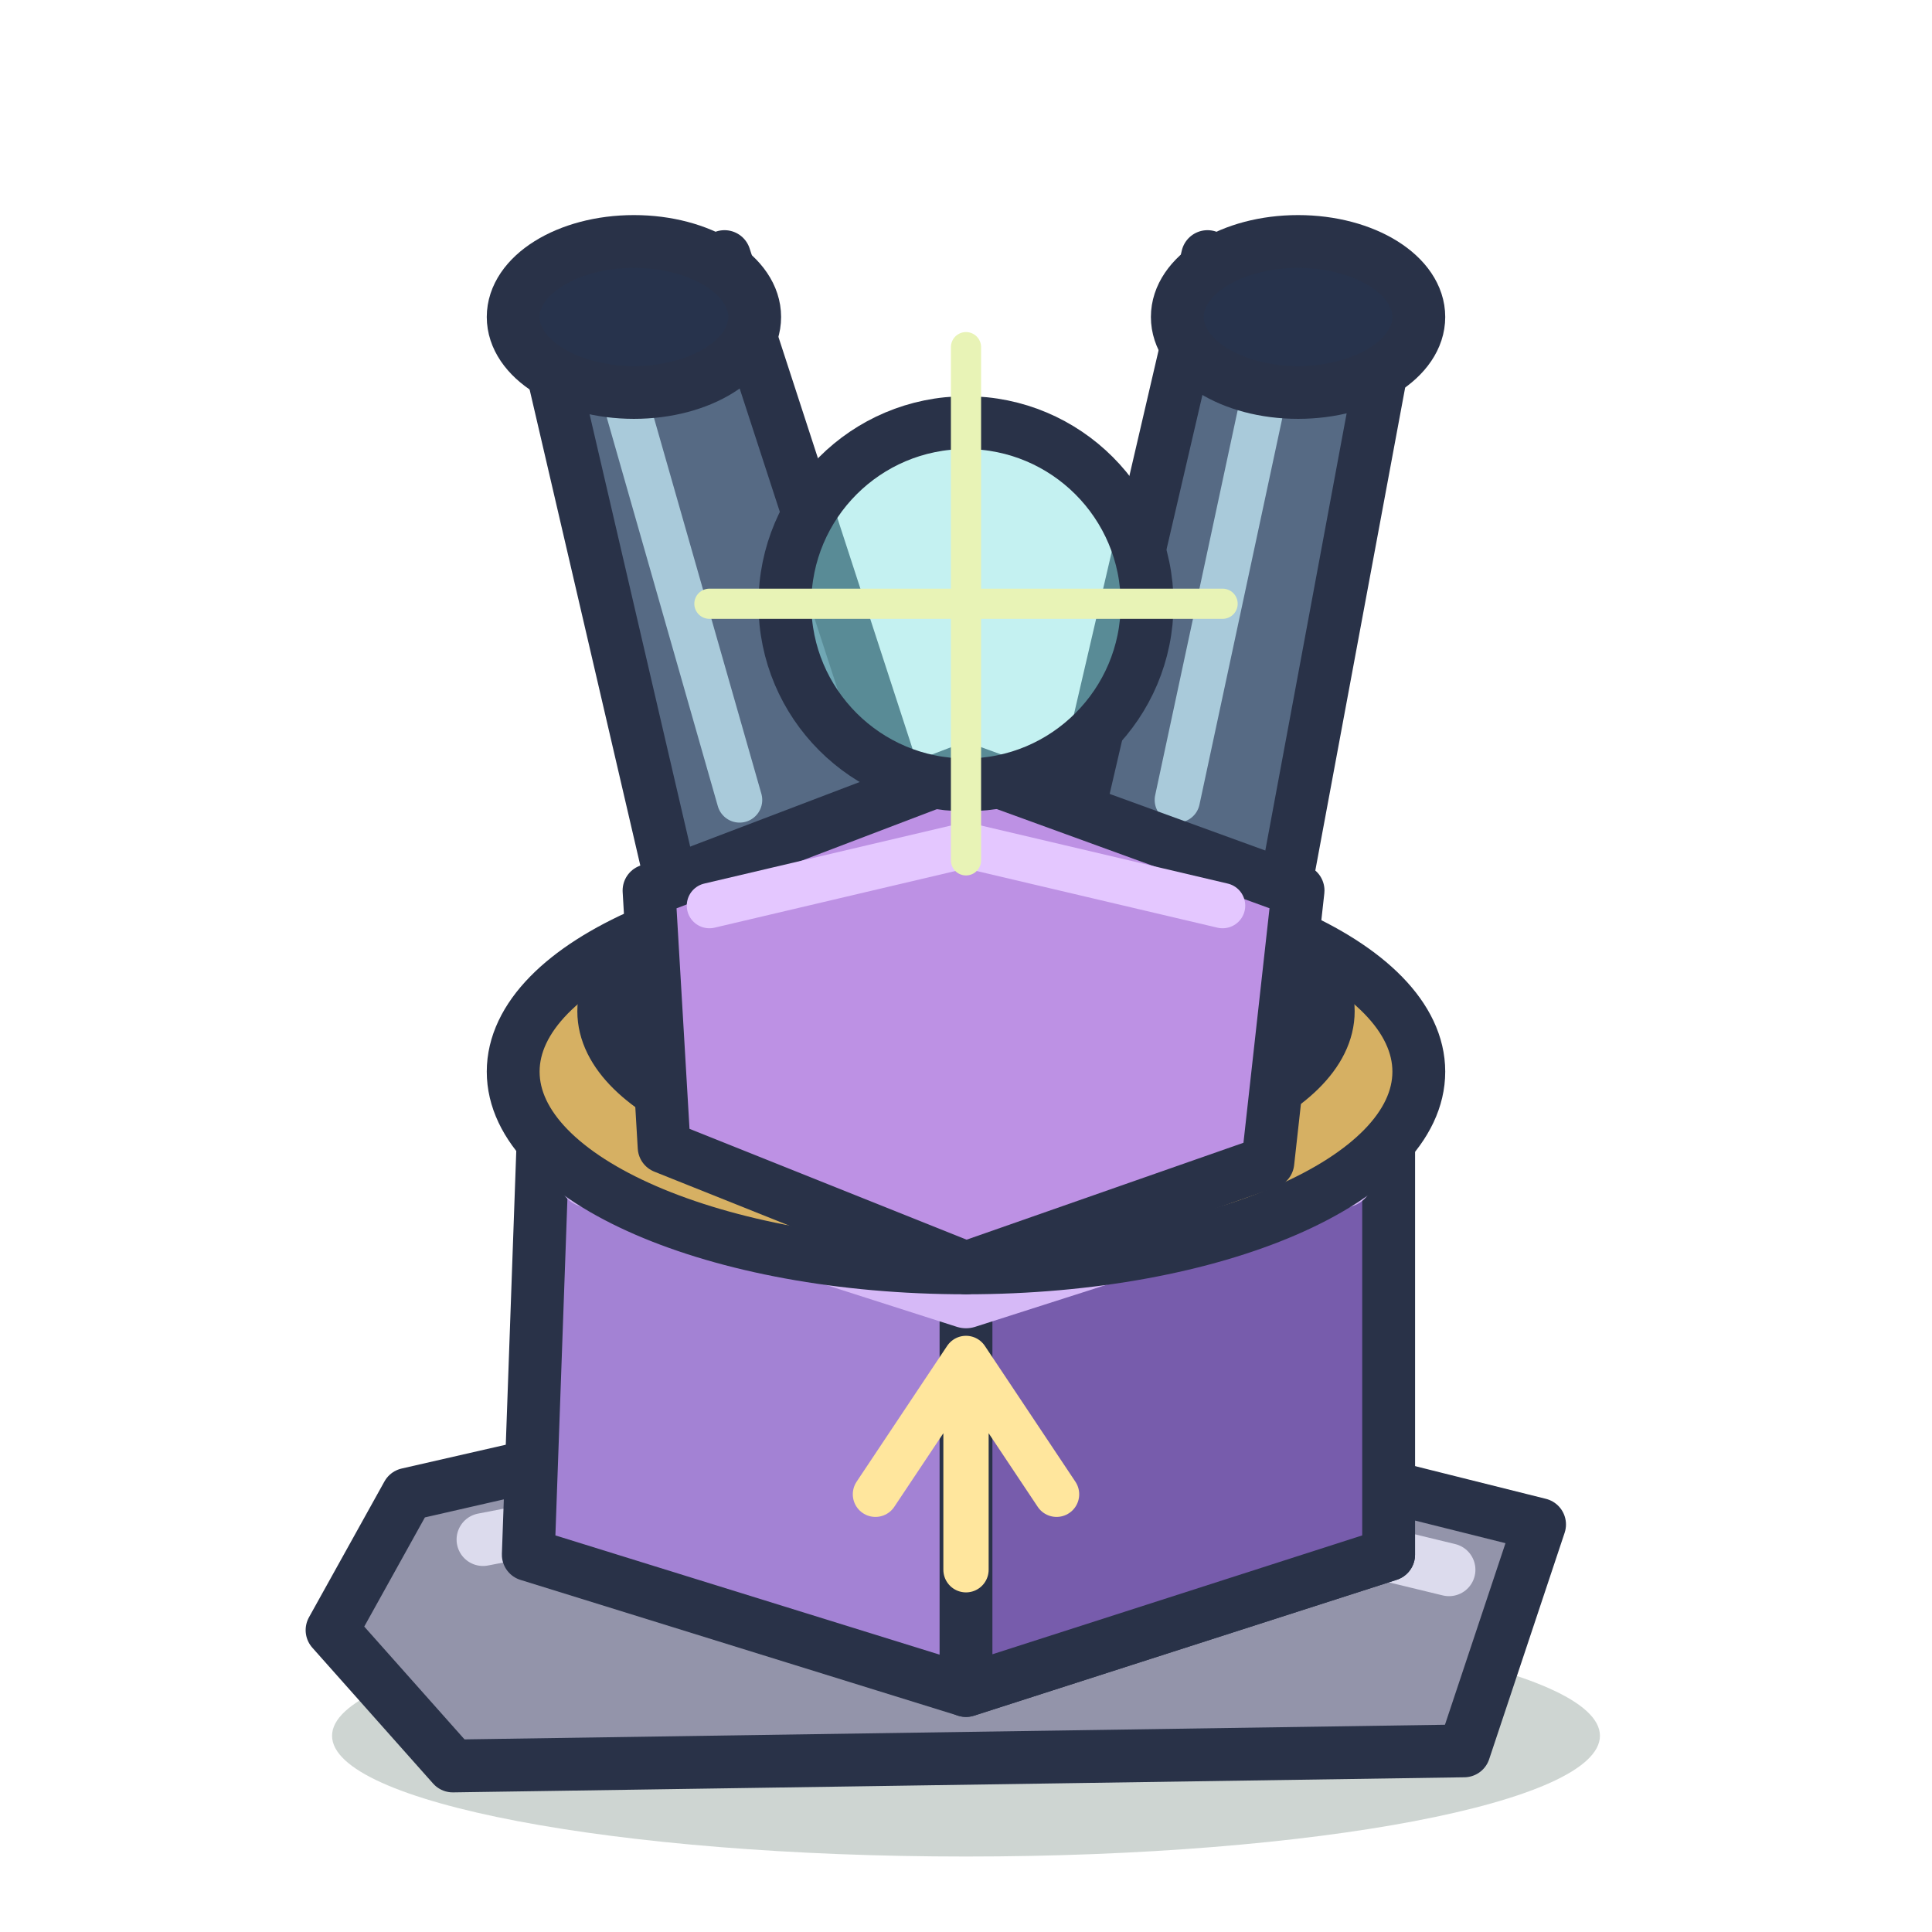
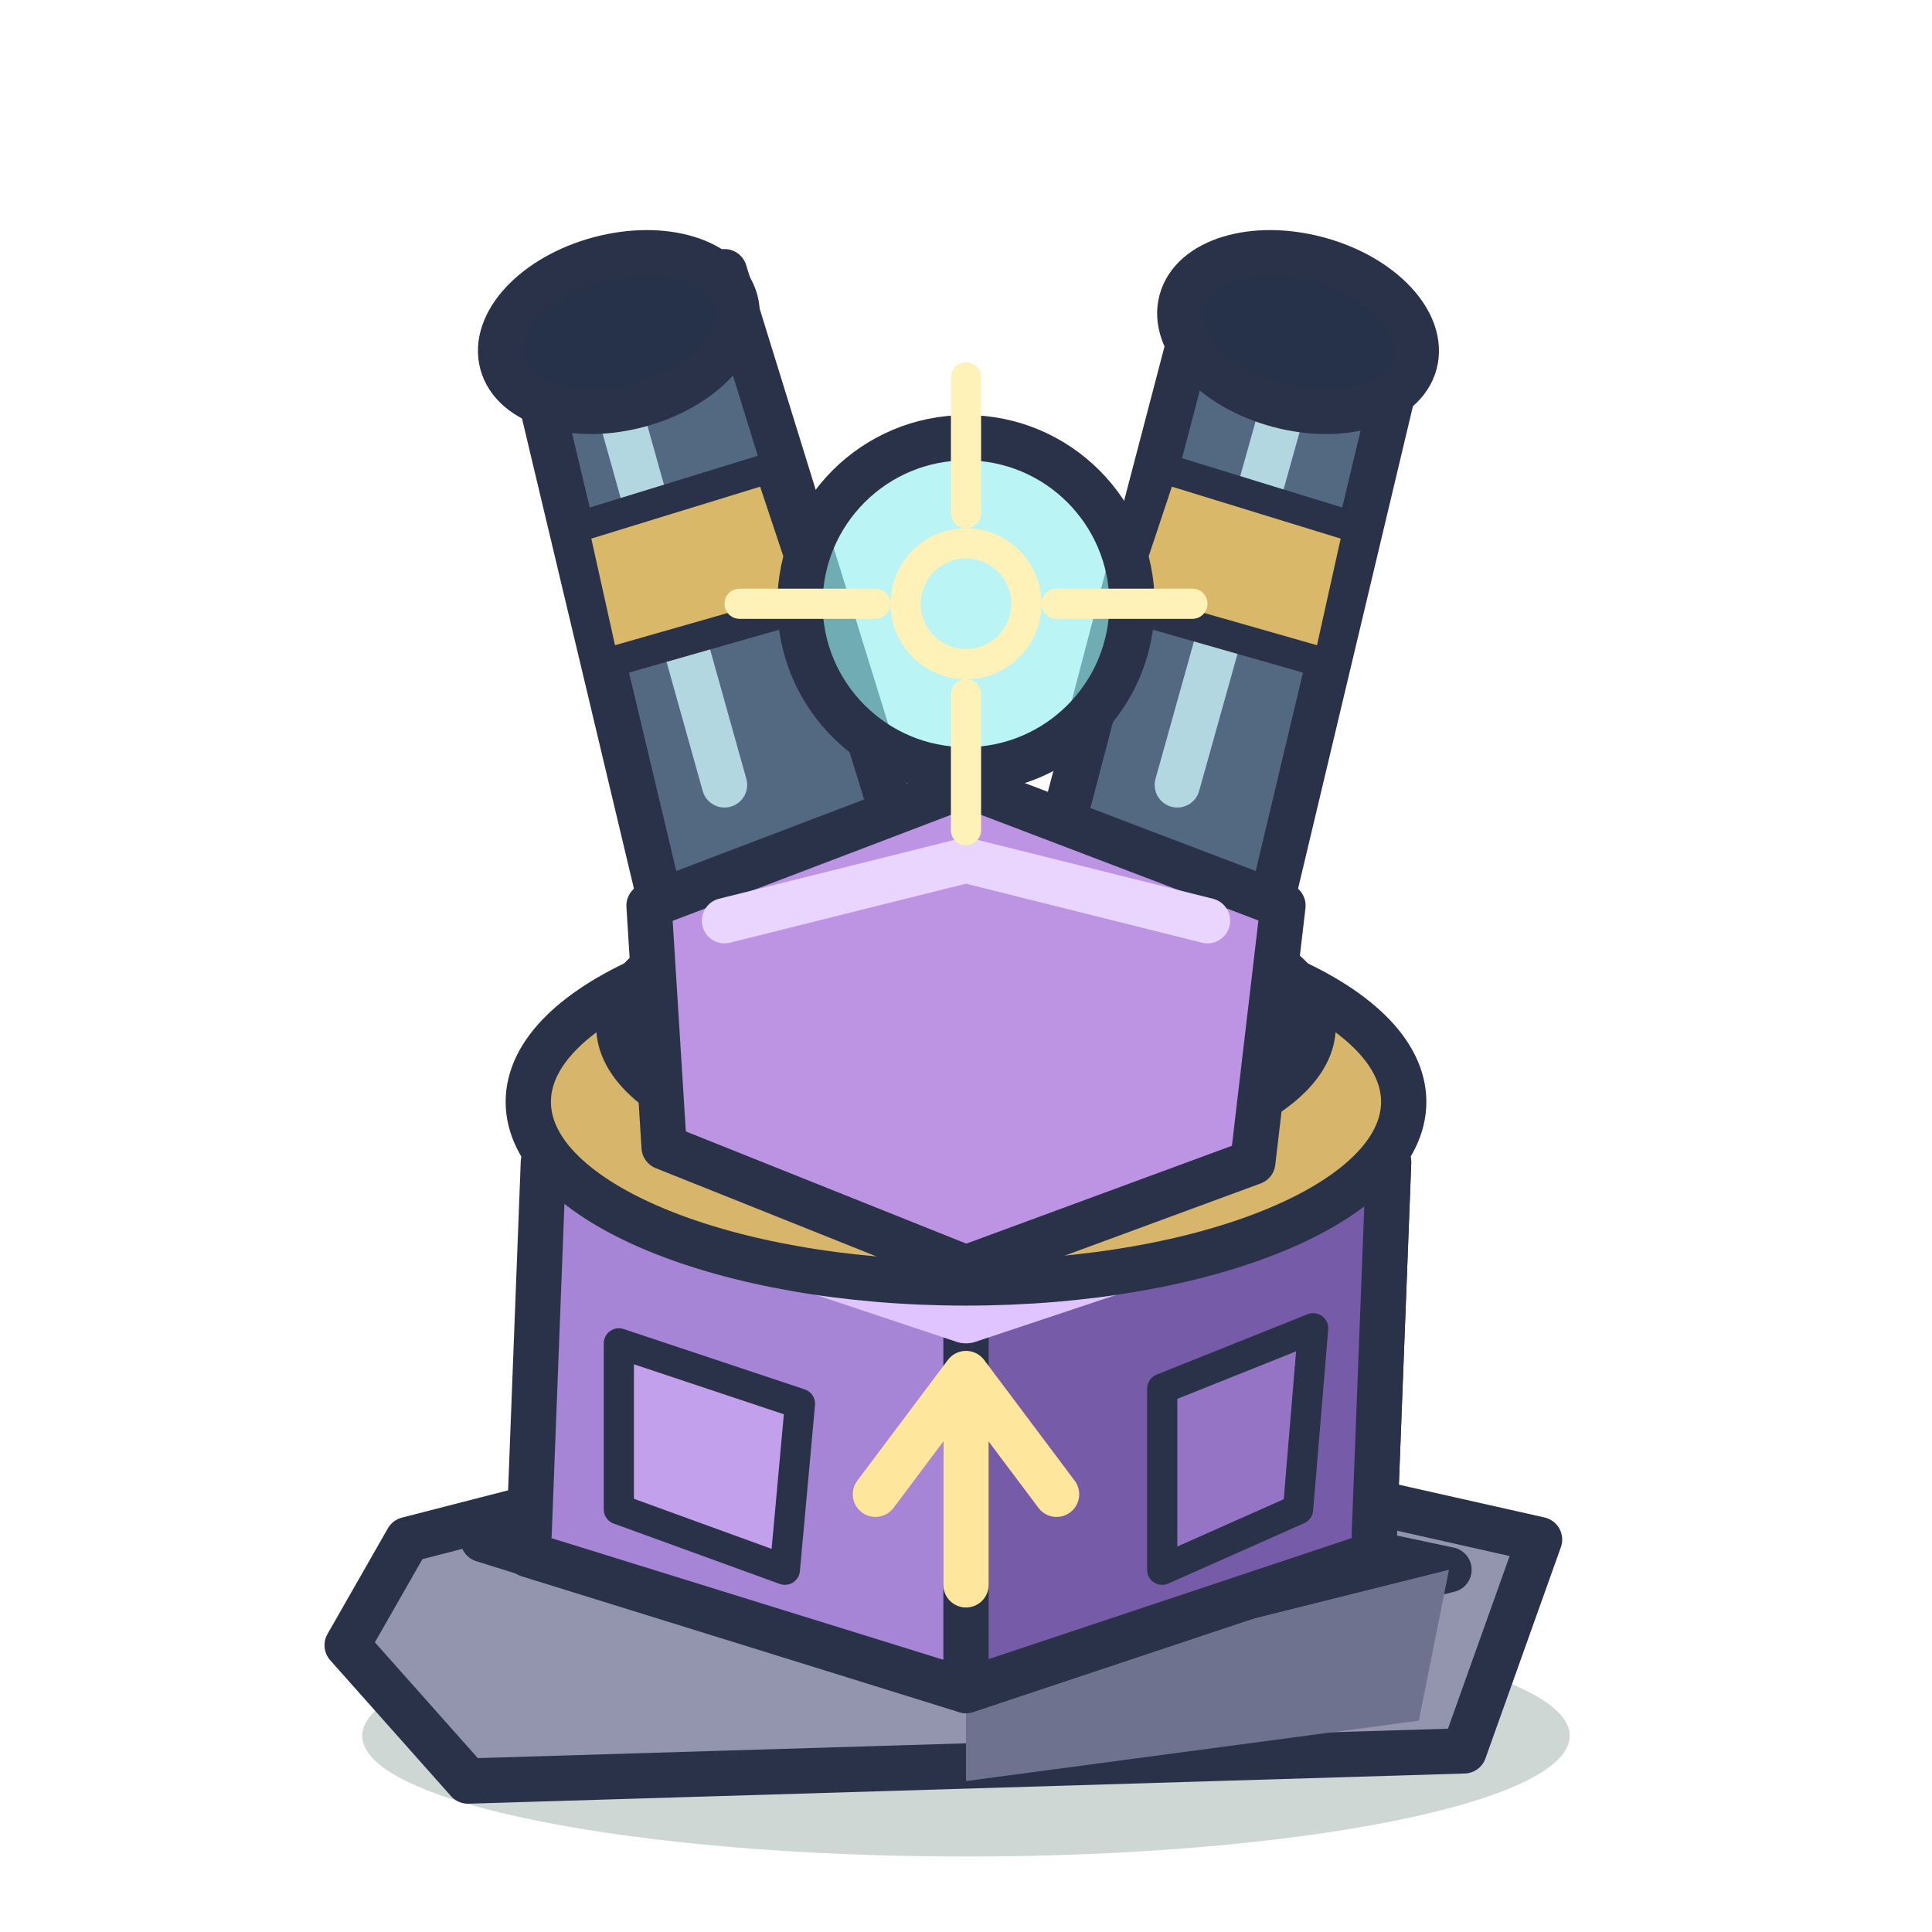
- <svg xmlns="http://www.w3.org/2000/svg" viewBox="0 0 128 128">
-   <g stroke="#293248" stroke-width="3.5" stroke-linejoin="round" stroke-linecap="round">
-     <ellipse cx="64" cy="115" rx="42" ry="8" fill="#264739" opacity=".23" stroke="none" />
-     <path d="M27 99 62 91 102 101 97 116 30 117 22 108Z" fill="#9394aa" />
-     <path d="M32 102 63 96 96 104" fill="none" stroke="#dcdbed" />
-     <path d="M36 75 64 67 92 76 92 103 64 112 35 103Z" fill="#a382d4" />
-     <path d="M64 70 92 76 92 103 64 112Z" fill="#775cac" />
-     <path d="M39 78 64 86 89 78" fill="none" stroke="#d6b9f7" stroke-width="4" />
-     <ellipse cx="64" cy="71" rx="30" ry="13" fill="#d6b063" />
-     <ellipse cx="64" cy="67" rx="24" ry="10" fill="#6d5c94" />
-     <path d="M46 65 36 22 48 17 62 60Z" fill="#566a84" />
-     <path d="M70 60 80 17 92 22 84 65Z" fill="#566a84" />
-     <path d="M41 25 49 53M84 25 78 53" fill="none" stroke="#a9cada" stroke-width="3" />
-     <ellipse cx="42" cy="21" rx="8" ry="5" fill="#27334c" />
-     <ellipse cx="86" cy="21" rx="8" ry="5" fill="#27334c" />
-     <path d="M43 59 64 51 86 59 84 77 64 84 44 76Z" fill="#bd91e4" />
-     <path d="M47 60 64 56 81 60" fill="none" stroke="#e4c7ff" stroke-width="3" />
-     <circle cx="64" cy="40" r="12" fill="#8ae5e5" fill-opacity=".5" />
-     <path d="M64 23 64 57M47 40 81 40" fill="none" stroke="#e8f3b6" stroke-width="2" />
-     <path d="M58 99 64 90 70 99M64 91 64 104" fill="none" stroke="#ffe69d" stroke-width="3" />
+ <svg xmlns="http://www.w3.org/2000/svg" viewBox="0 0 128 128" width="128" height="128">
+   <g stroke="#293248" stroke-width="3" stroke-linecap="round" stroke-linejoin="round">
+     <ellipse cx="64" cy="115" rx="40" ry="8" fill="#244b42" opacity=".22" stroke="none" />
+     <path d="M27 102 62 93 102 102 97 116 31 118 23 109Z" fill="#9295ad" />
+     <path d="M32 102 63 97 96 104 64 112Z" fill="#d0cfde" />
+     <path d="M64 112 96 104 94 114 64 118Z" fill="#6f728e" stroke="none" />
+     <path d="M36 77 64 68 92 77 91 103 64 112 35 103Z" fill="#a685d6" />
+     <path d="M64 70 92 77 91 103 64 112Z" fill="#765ba9" />
+     <path d="M40 79 64 87 88 79" fill="none" stroke="#e0c4ff" stroke-width="4" />
+     <path d="M41 89 53 93 52 104 41 100Z" fill="#c3a0ec" stroke-width="2" />
+     <path d="M77 92 87 88 86 100 77 104Z" fill="#9674c5" stroke-width="2" />
+     <ellipse cx="64" cy="73" rx="29" ry="12" fill="#d7b66b" />
+     <ellipse cx="64" cy="68" rx="23" ry="9" fill="#665889" />
+     <path d="M45 65 35 23 48 18 61 60Z" fill="#526981" />
+     <path d="M69 60 80 18 93 23 83 65Z" fill="#526981" />
+     <path d="M41 27 48 52M85 27 78 52" fill="none" stroke="#b3d7e0" stroke-width="3" />
+     <path d="M38 35 51 31 54 40 40 44Z" fill="#dab869" stroke-width="2" />
+     <path d="M77 31 90 35 88 44 74 40Z" fill="#dab869" stroke-width="2" />
+     <ellipse cx="41" cy="22" rx="8" ry="5" transform="rotate(-15 41 22)" fill="#263249" />
+     <ellipse cx="86" cy="22" rx="8" ry="5" transform="rotate(15 86 22)" fill="#263249" />
+     <path d="M43 60 64 52 85 60 83 77 64 84 44 76Z" fill="#bd94e3" />
+     <path d="M48 61 64 57 80 61" fill="none" stroke="#ead5ff" stroke-width="3" />
+     <circle cx="64" cy="40" r="11" fill="#96eeee" fill-opacity=".65" />
+     <circle cx="64" cy="40" r="4" fill="none" stroke="#fff2b8" stroke-width="2" />
+     <path d="M64 25 64 34M64 46 64 55M49 40 58 40M70 40 79 40" fill="none" stroke="#fff2b8" stroke-width="2" />
+     <path d="M58 99 64 91 70 99M64 92 64 105" fill="none" stroke="#ffe69d" stroke-width="3" />
  </g>
</svg>
